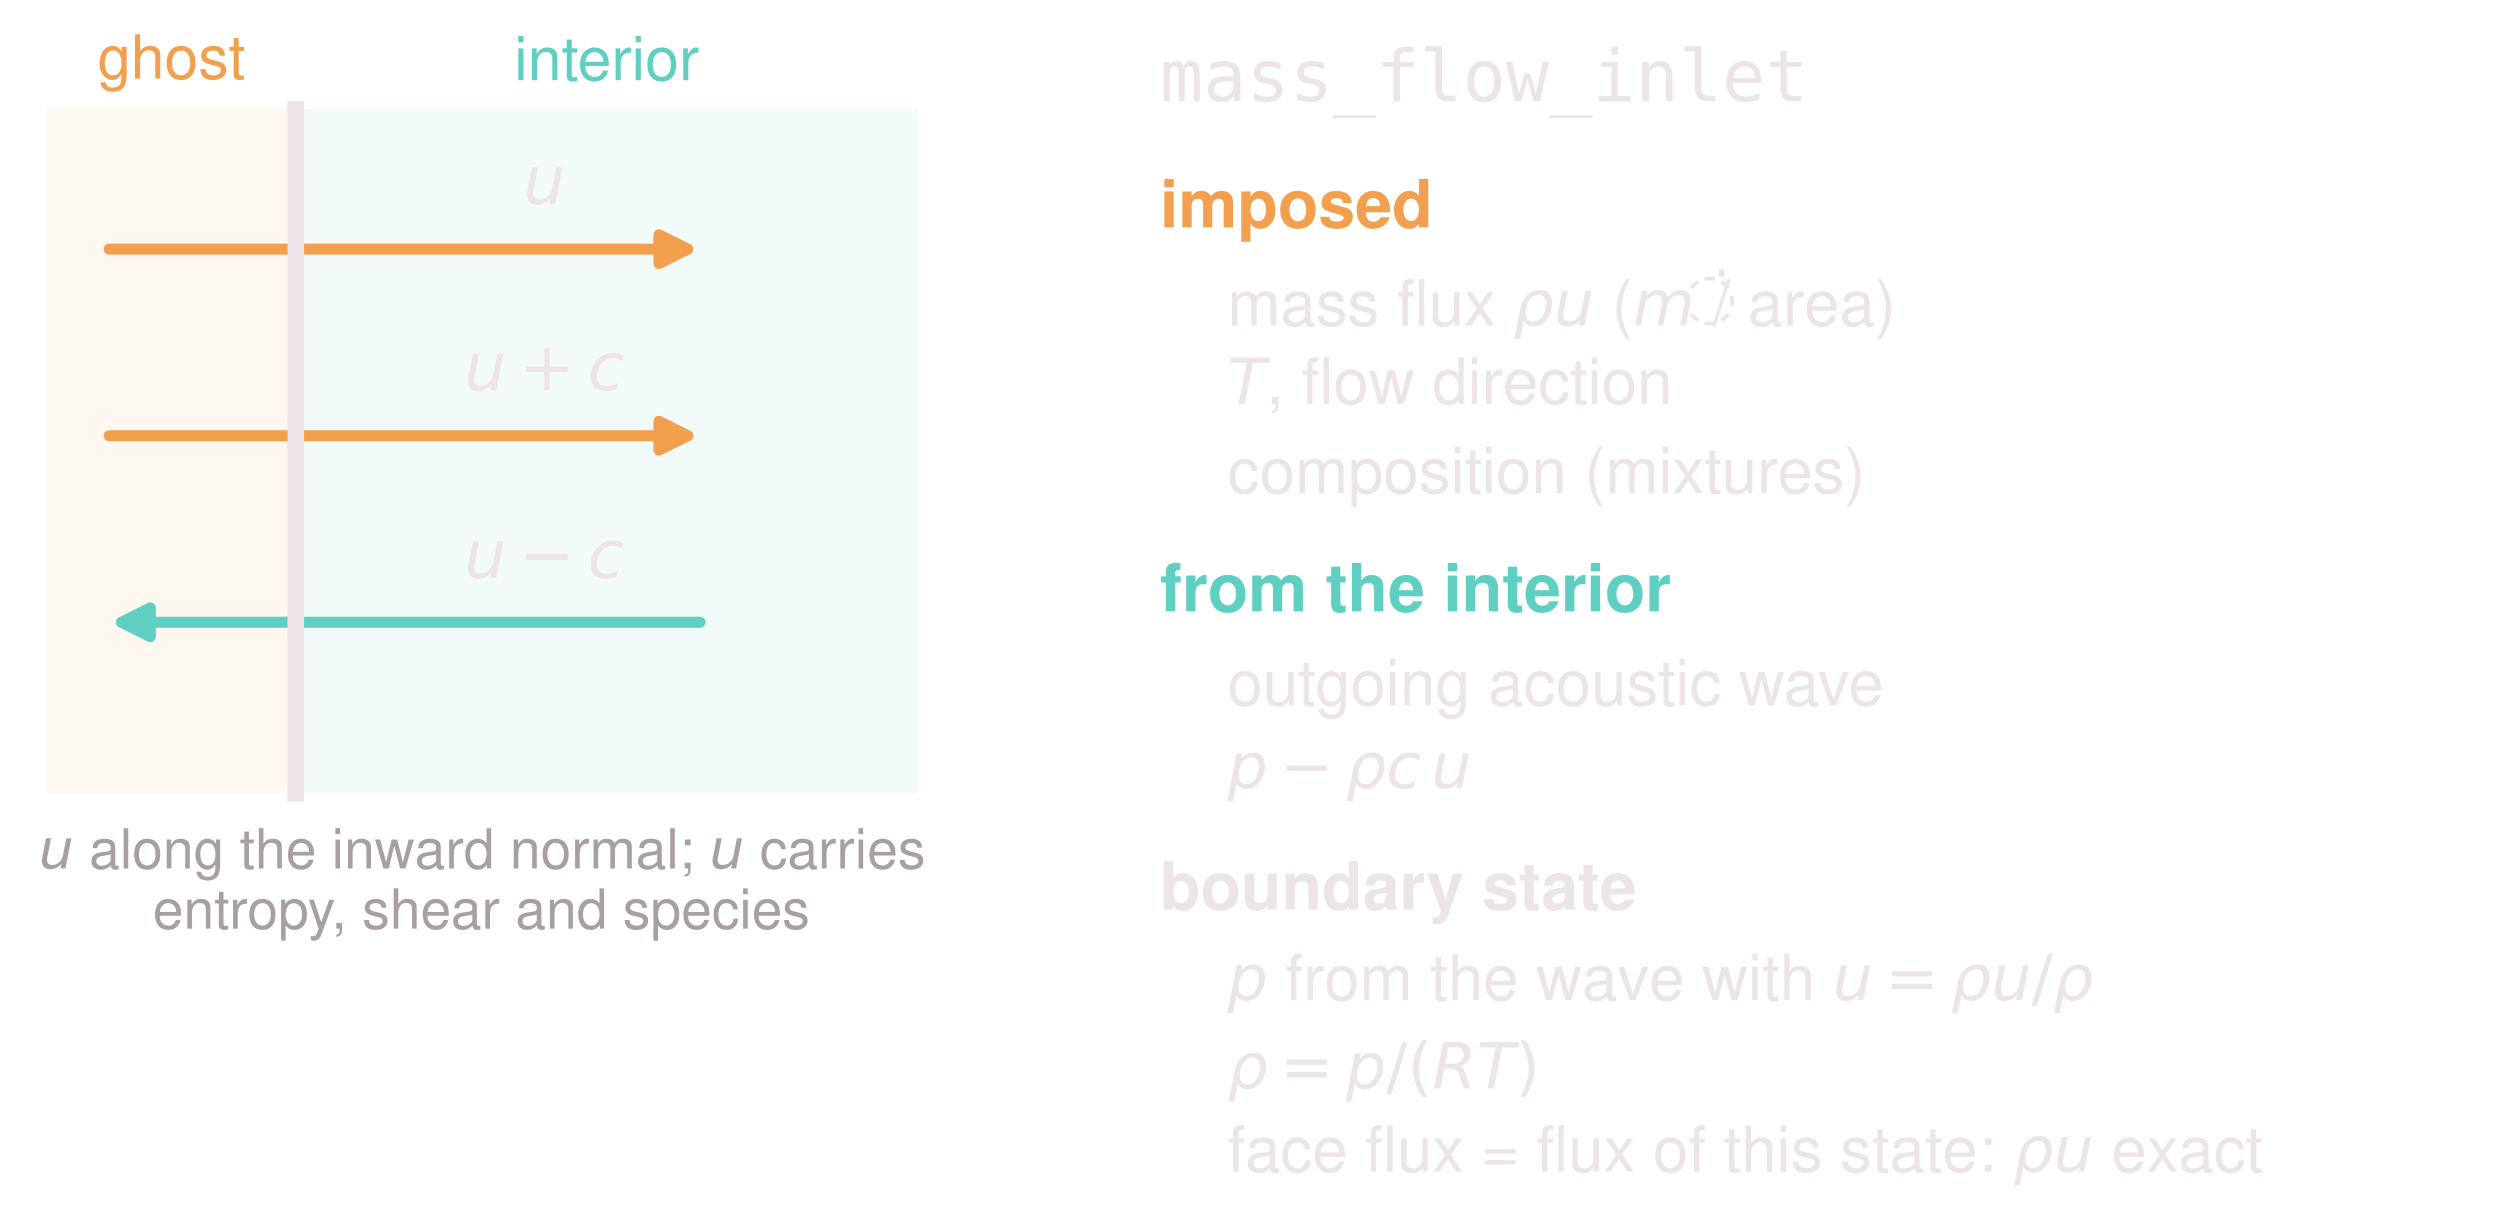
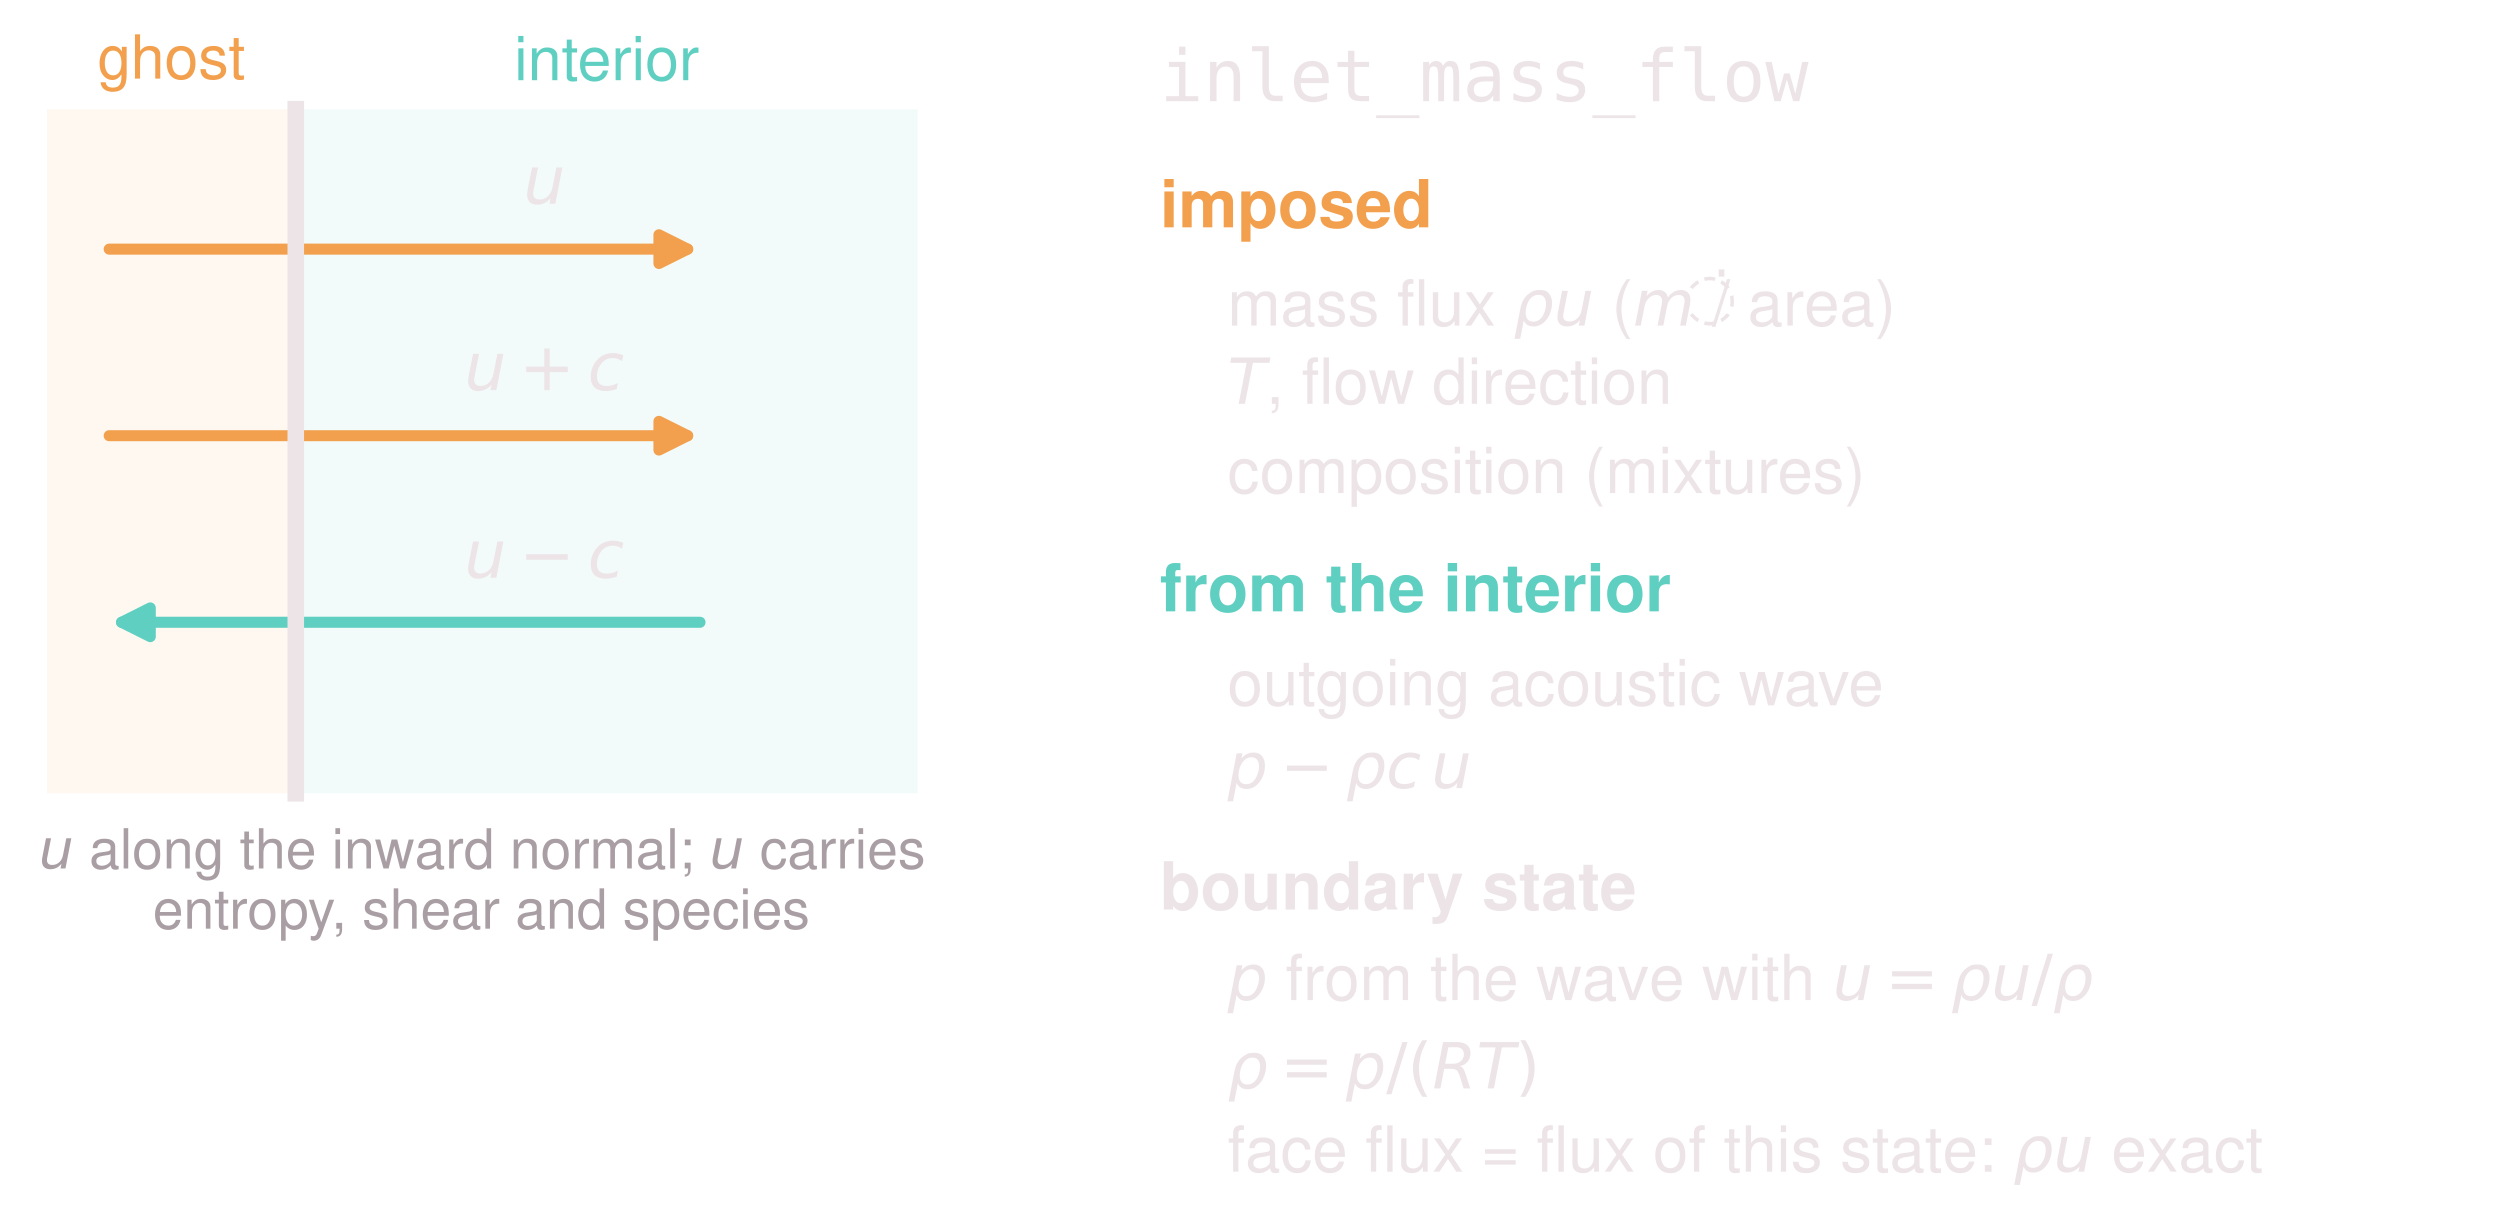
<svg xmlns="http://www.w3.org/2000/svg" width="452.573pt" height="218.047pt" viewBox="0 0 452.573 218.047" version="1.1">
  <defs>
    <style type="text/css">*{stroke-linejoin: round; stroke-linecap: butt}</style>
  </defs>
  <g id="figure_1">
    <g id="patch_1">
      <path d="M 0 218.047  L 452.573 218.047  L 452.573 0  L 0 0  L 0 218.047  z " style="fill: none" />
    </g>
    <g id="axes_1">
      <g id="patch_2">
        <path d="M 53.544 143.612  L 166.129 143.612  L 166.129 19.768  L 53.544 19.768  z " clip-path="url(#pf87ff08090)" style="fill: #5fcfc1; opacity: 0.08" />
      </g>
      <g id="patch_3">
        <path d="M 8.509 143.612  L 53.544 143.612  L 53.544 19.768  L 8.509 19.768  z " clip-path="url(#pf87ff08090)" style="fill: #f2a04d; opacity: 0.08" />
      </g>
      <g id="patch_4">
        <path d="M 19.768 45.1  Q 73.246 45.1 124.488 45.1  " clip-path="url(#pf87ff08090)" style="fill: none; stroke: #f2a04d; stroke-width: 2; stroke-linecap: round" />
        <path d="M 119.288 42.5  L 124.488 45.1  L 119.288 47.7  z " clip-path="url(#pf87ff08090)" style="fill: #f2a04d; stroke: #f2a04d; stroke-width: 2; stroke-linecap: round" />
      </g>
      <g id="patch_5">
        <path d="M 19.768 78.875  Q 73.246 78.875 124.488 78.875  " clip-path="url(#pf87ff08090)" style="fill: none; stroke: #f2a04d; stroke-width: 2; stroke-linecap: round" />
        <path d="M 119.288 76.275  L 124.488 78.875  L 119.288 81.475  z " clip-path="url(#pf87ff08090)" style="fill: #f2a04d; stroke: #f2a04d; stroke-width: 2; stroke-linecap: round" />
      </g>
      <g id="patch_6">
        <path d="M 126.724 112.651  Q 73.246 112.651 22.004 112.651  " clip-path="url(#pf87ff08090)" style="fill: none; stroke: #5fcfc1; stroke-width: 2; stroke-linecap: round" />
        <path d="M 27.204 115.251  L 22.004 112.651  L 27.204 110.051  z " clip-path="url(#pf87ff08090)" style="fill: #5fcfc1; stroke: #5fcfc1; stroke-width: 2; stroke-linecap: round" />
      </g>
      <g id="line2d_1">
        <path d="M 53.544 143.612  L 53.544 19.768  " clip-path="url(#pf87ff08090)" style="fill: none; stroke: #ece4e7; stroke-width: 3; stroke-linecap: square" />
      </g>
      <g id="text_1">
        <text style="font-size: 11px; font-family: 'Helvetica', 'Arial', 'DejaVu Sans'; text-anchor: middle; fill: #f2a04d" x="31.026" y="14.232" transform="rotate(-0 31.02646 14.23206)">ghost</text>
      </g>
      <g id="text_2">
        <text style="font-size: 11px; font-family: 'Helvetica', 'Arial', 'DejaVu Sans'; text-anchor: middle; fill: #5fcfc1" x="109.837" y="14.514" transform="rotate(-0 109.8366 14.51437)">interior</text>
      </g>
      <g id="text_3">
        <g style="fill: #ece4e7" transform="translate(94.73797 37.32158)">
          <text>
            <tspan x="0" y="-0.438" style="font-style: oblique; font-size: 12px; font-family: 'DejaVu Sans'; fill: #ece4e7">u</tspan>
          </text>
        </g>
      </g>
      <g id="text_4">
        <g style="fill: #ece4e7" transform="translate(84.05797 71.09733)">
          <text>
            <tspan x="0" y="-0.469" style="font-style: oblique; font-size: 12px; font-family: 'DejaVu Sans'; fill: #ece4e7">u</tspan>
            <tspan x="22.336" y="-0.469" style="font-style: oblique; font-size: 12px; font-family: 'DejaVu Sans'; fill: #ece4e7">c</tspan>
            <tspan x="9.943" y="-0.469" style="font-size: 12px; font-family: 'DejaVu Sans'; fill: #ece4e7">+</tspan>
          </text>
        </g>
      </g>
      <g id="text_5">
        <g style="fill: #ece4e7" transform="translate(84.05797 104.8731)">
          <text>
            <tspan x="0" y="-0.281" style="font-style: oblique; font-size: 12px; font-family: 'DejaVu Sans'; fill: #ece4e7">u</tspan>
            <tspan x="22.336" y="-0.281" style="font-style: oblique; font-size: 12px; font-family: 'DejaVu Sans'; fill: #ece4e7">c</tspan>
            <tspan x="9.943" y="-0.281" style="font-size: 12px; font-family: 'DejaVu Sans'; fill: #ece4e7">−</tspan>
          </text>
        </g>
      </g>
      <g id="text_6">
        <g style="fill: #a99ea3" transform="translate(7.019385 158.0164)">
          <text>
            <tspan x="0" y="-0.797" style="font-style: oblique; font-size: 10px; font-family: 'DejaVu Sans'; fill: #a99ea3">u</tspan>
            <tspan x="121.401" y="-0.797" style="font-style: oblique; font-size: 10px; font-family: 'DejaVu Sans'; fill: #a99ea3">u</tspan>
            <tspan x="6.338" y="-0.797" style="font-size: 10px; font-family: 'Helvetica'; fill: #a99ea3"> </tspan>
            <tspan x="9.116" y="-0.797" style="font-size: 10px; font-family: 'Helvetica'; fill: #a99ea3">a</tspan>
            <tspan x="14.678" y="-0.797" style="font-size: 10px; font-family: 'Helvetica'; fill: #a99ea3">l</tspan>
            <tspan x="16.899" y="-0.797" style="font-size: 10px; font-family: 'Helvetica'; fill: #a99ea3">o</tspan>
            <tspan x="22.461" y="-0.797" style="font-size: 10px; font-family: 'Helvetica'; fill: #a99ea3">n</tspan>
            <tspan x="28.022" y="-0.797" style="font-size: 10px; font-family: 'Helvetica'; fill: #a99ea3">g</tspan>
            <tspan x="33.584" y="-0.797" style="font-size: 10px; font-family: 'Helvetica'; fill: #a99ea3"> </tspan>
            <tspan x="36.362" y="-0.797" style="font-size: 10px; font-family: 'Helvetica'; fill: #a99ea3">t</tspan>
            <tspan x="39.141" y="-0.797" style="font-size: 10px; font-family: 'Helvetica'; fill: #a99ea3">h</tspan>
            <tspan x="44.702" y="-0.797" style="font-size: 10px; font-family: 'Helvetica'; fill: #a99ea3">e</tspan>
            <tspan x="50.264" y="-0.797" style="font-size: 10px; font-family: 'Helvetica'; fill: #a99ea3"> </tspan>
            <tspan x="53.042" y="-0.797" style="font-size: 10px; font-family: 'Helvetica'; fill: #a99ea3">i</tspan>
            <tspan x="55.264" y="-0.797" style="font-size: 10px; font-family: 'Helvetica'; fill: #a99ea3">n</tspan>
            <tspan x="60.825" y="-0.797" style="font-size: 10px; font-family: 'Helvetica'; fill: #a99ea3">w</tspan>
            <tspan x="68.047" y="-0.797" style="font-size: 10px; font-family: 'Helvetica'; fill: #a99ea3">a</tspan>
            <tspan x="73.608" y="-0.797" style="font-size: 10px; font-family: 'Helvetica'; fill: #a99ea3">r</tspan>
            <tspan x="76.938" y="-0.797" style="font-size: 10px; font-family: 'Helvetica'; fill: #a99ea3">d</tspan>
            <tspan x="82.5" y="-0.797" style="font-size: 10px; font-family: 'Helvetica'; fill: #a99ea3"> </tspan>
            <tspan x="85.278" y="-0.797" style="font-size: 10px; font-family: 'Helvetica'; fill: #a99ea3">n</tspan>
            <tspan x="90.84" y="-0.797" style="font-size: 10px; font-family: 'Helvetica'; fill: #a99ea3">o</tspan>
            <tspan x="96.401" y="-0.797" style="font-size: 10px; font-family: 'Helvetica'; fill: #a99ea3">r</tspan>
            <tspan x="99.731" y="-0.797" style="font-size: 10px; font-family: 'Helvetica'; fill: #a99ea3">m</tspan>
            <tspan x="108.062" y="-0.797" style="font-size: 10px; font-family: 'Helvetica'; fill: #a99ea3">a</tspan>
            <tspan x="113.623" y="-0.797" style="font-size: 10px; font-family: 'Helvetica'; fill: #a99ea3">l</tspan>
            <tspan x="115.845" y="-0.797" style="font-size: 10px; font-family: 'Helvetica'; fill: #a99ea3">;</tspan>
            <tspan x="118.623" y="-0.797" style="font-size: 10px; font-family: 'Helvetica'; fill: #a99ea3"> </tspan>
            <tspan x="127.739" y="-0.797" style="font-size: 10px; font-family: 'Helvetica'; fill: #a99ea3"> </tspan>
            <tspan x="130.518" y="-0.797" style="font-size: 10px; font-family: 'Helvetica'; fill: #a99ea3">c</tspan>
            <tspan x="135.518" y="-0.797" style="font-size: 10px; font-family: 'Helvetica'; fill: #a99ea3">a</tspan>
            <tspan x="141.079" y="-0.797" style="font-size: 10px; font-family: 'Helvetica'; fill: #a99ea3">r</tspan>
            <tspan x="144.409" y="-0.797" style="font-size: 10px; font-family: 'Helvetica'; fill: #a99ea3">r</tspan>
            <tspan x="147.739" y="-0.797" style="font-size: 10px; font-family: 'Helvetica'; fill: #a99ea3">i</tspan>
            <tspan x="149.961" y="-0.797" style="font-size: 10px; font-family: 'Helvetica'; fill: #a99ea3">e</tspan>
            <tspan x="155.522" y="-0.797" style="font-size: 10px; font-family: 'Helvetica'; fill: #a99ea3">s</tspan>
          </text>
        </g>
        <text style="font-size: 10px; font-family: 'Helvetica', 'Arial', 'DejaVu Sans'; fill: #a99ea3" transform="translate(27.6561 168.1142)">entropy, shear and species</text>
      </g>
    </g>
    <g id="axes_2">
      <g id="text_7">
-         <text style="font-size: 13px; font-family: 'DejaVu Sans Mono', 'Bitstream Vera Sans Mono', 'Computer Modern Typewriter', 'Andale Mono', 'Nimbus Mono L', 'Courier New', 'Courier', 'Fixed', 'Terminal', monospace; text-anchor: start; fill: #ece4e7" x="209.989" y="18.316" transform="rotate(-0 209.9895 18.31559)">mass_flow_inlet</text>
+         <text style="font-size: 13px; font-family: 'DejaVu Sans Mono', 'Bitstream Vera Sans Mono', 'Computer Modern Typewriter', 'Andale Mono', 'Nimbus Mono L', 'Courier New', 'Courier', 'Fixed', 'Terminal', monospace; text-anchor: start; fill: #ece4e7" x="209.989" y="18.316" transform="rotate(-0 209.9895 18.31559)">inlet_mass_flow</text>
      </g>
      <g id="text_8">
        <text style="font-weight: 700; font-size: 12px; font-family: 'Helvetica', 'Arial', 'DejaVu Sans'; text-anchor: start; fill: #f2a04d" x="209.989" y="41.152" transform="rotate(-0 209.9895 41.15232)">imposed</text>
      </g>
      <g id="text_9">
        <g style="fill: #ece4e7" transform="translate(222.2193 59.76776)">
          <text>
            <tspan x="0" y="-0.828" style="font-size: 11.5px; font-family: 'Helvetica'; fill: #ece4e7">m</tspan>
            <tspan x="9.58" y="-0.828" style="font-size: 11.5px; font-family: 'Helvetica'; fill: #ece4e7">a</tspan>
            <tspan x="15.975" y="-0.828" style="font-size: 11.5px; font-family: 'Helvetica'; fill: #ece4e7">s</tspan>
            <tspan x="21.725" y="-0.828" style="font-size: 11.5px; font-family: 'Helvetica'; fill: #ece4e7">s</tspan>
            <tspan x="27.475" y="-0.828" style="font-size: 11.5px; font-family: 'Helvetica'; fill: #ece4e7"> </tspan>
            <tspan x="30.67" y="-0.828" style="font-size: 11.5px; font-family: 'Helvetica'; fill: #ece4e7">f</tspan>
            <tspan x="33.865" y="-0.828" style="font-size: 11.5px; font-family: 'Helvetica'; fill: #ece4e7">l</tspan>
            <tspan x="36.42" y="-0.828" style="font-size: 11.5px; font-family: 'Helvetica'; fill: #ece4e7">u</tspan>
            <tspan x="42.816" y="-0.828" style="font-size: 11.5px; font-family: 'Helvetica'; fill: #ece4e7">x</tspan>
            <tspan x="48.566" y="-0.828" style="font-size: 11.5px; font-family: 'Helvetica'; fill: #ece4e7"> </tspan>
            <tspan x="66.35" y="-0.828" style="font-size: 11.5px; font-family: 'Helvetica'; fill: #ece4e7"> </tspan>
            <tspan x="69.545" y="-0.828" style="font-size: 11.5px; font-family: 'Helvetica'; fill: #ece4e7">(</tspan>
            <tspan x="84.577" y="-0.828" style="font-size: 11.5px; font-family: 'Helvetica'; fill: #ece4e7"> </tspan>
            <tspan x="87.772" y="-0.828" style="font-size: 11.5px; font-family: 'Helvetica'; fill: #ece4e7">/</tspan>
            <tspan x="90.967" y="-0.828" style="font-size: 11.5px; font-family: 'Helvetica'; fill: #ece4e7"> </tspan>
            <tspan x="94.162" y="-0.828" style="font-size: 11.5px; font-family: 'Helvetica'; fill: #ece4e7">a</tspan>
            <tspan x="100.558" y="-0.828" style="font-size: 11.5px; font-family: 'Helvetica'; fill: #ece4e7">r</tspan>
            <tspan x="104.387" y="-0.828" style="font-size: 11.5px; font-family: 'Helvetica'; fill: #ece4e7">e</tspan>
            <tspan x="110.783" y="-0.828" style="font-size: 11.5px; font-family: 'Helvetica'; fill: #ece4e7">a</tspan>
            <tspan x="117.179" y="-0.828" style="font-size: 11.5px; font-family: 'Helvetica'; fill: #ece4e7">)</tspan>
            <tspan x="51.761" y="-0.828" style="font-style: oblique; font-size: 11.5px; font-family: 'DejaVu Sans'; fill: #ece4e7">ρ</tspan>
            <tspan x="59.061" y="-0.828" style="font-style: oblique; font-size: 11.5px; font-family: 'DejaVu Sans'; fill: #ece4e7">u</tspan>
            <tspan x="73.374" y="-0.828" style="font-style: oblique; font-size: 11.5px; font-family: 'DejaVu Sans'; fill: #ece4e7">m</tspan>
            <tspan x="82.284" y="-2.266" style="font-size: 11.5px; font-family: 'DejaVu Sans'; fill: #ece4e7">̇</tspan>
          </text>
        </g>
      </g>
      <g id="text_10">
        <g style="fill: #ece4e7" transform="translate(222.2193 73.70868)">
          <text>
            <tspan x="0" y="-0.609" style="font-style: oblique; font-size: 11.5px; font-family: 'DejaVu Sans'; fill: #ece4e7">T</tspan>
            <tspan x="7.025" y="-0.609" style="font-size: 11.5px; font-family: 'Helvetica'; fill: #ece4e7">,</tspan>
            <tspan x="10.22" y="-0.609" style="font-size: 11.5px; font-family: 'Helvetica'; fill: #ece4e7"> </tspan>
            <tspan x="13.415" y="-0.609" style="font-size: 11.5px; font-family: 'Helvetica'; fill: #ece4e7">f</tspan>
            <tspan x="16.61" y="-0.609" style="font-size: 11.5px; font-family: 'Helvetica'; fill: #ece4e7">l</tspan>
            <tspan x="19.165" y="-0.609" style="font-size: 11.5px; font-family: 'Helvetica'; fill: #ece4e7">o</tspan>
            <tspan x="25.561" y="-0.609" style="font-size: 11.5px; font-family: 'Helvetica'; fill: #ece4e7">w</tspan>
            <tspan x="33.865" y="-0.609" style="font-size: 11.5px; font-family: 'Helvetica'; fill: #ece4e7"> </tspan>
            <tspan x="37.061" y="-0.609" style="font-size: 11.5px; font-family: 'Helvetica'; fill: #ece4e7">d</tspan>
            <tspan x="43.456" y="-0.609" style="font-size: 11.5px; font-family: 'Helvetica'; fill: #ece4e7">i</tspan>
            <tspan x="46.011" y="-0.609" style="font-size: 11.5px; font-family: 'Helvetica'; fill: #ece4e7">r</tspan>
            <tspan x="49.841" y="-0.609" style="font-size: 11.5px; font-family: 'Helvetica'; fill: #ece4e7">e</tspan>
            <tspan x="56.237" y="-0.609" style="font-size: 11.5px; font-family: 'Helvetica'; fill: #ece4e7">c</tspan>
            <tspan x="61.987" y="-0.609" style="font-size: 11.5px; font-family: 'Helvetica'; fill: #ece4e7">t</tspan>
            <tspan x="65.182" y="-0.609" style="font-size: 11.5px; font-family: 'Helvetica'; fill: #ece4e7">i</tspan>
            <tspan x="67.737" y="-0.609" style="font-size: 11.5px; font-family: 'Helvetica'; fill: #ece4e7">o</tspan>
            <tspan x="74.132" y="-0.609" style="font-size: 11.5px; font-family: 'Helvetica'; fill: #ece4e7">n</tspan>
          </text>
        </g>
      </g>
      <g id="text_11">
        <text style="font-size: 11.5px; font-family: 'Helvetica', 'Arial', 'DejaVu Sans'; text-anchor: start; fill: #ece4e7" x="222.219" y="89.26" transform="rotate(-0 222.2193 89.2596)">composition (mixtures)</text>
      </g>
      <g id="text_12">
        <text style="font-weight: 700; font-size: 12px; font-family: 'Helvetica', 'Arial', 'DejaVu Sans'; text-anchor: start; fill: #5fcfc1" x="209.989" y="110.674" transform="rotate(-0 209.9895 110.6741)">from the interior</text>
      </g>
      <g id="text_13">
        <text style="font-size: 11.5px; font-family: 'Helvetica', 'Arial', 'DejaVu Sans'; text-anchor: start; fill: #ece4e7" x="222.219" y="127.68" transform="rotate(-0 222.2193 127.6795)">outgoing acoustic wave</text>
      </g>
      <g id="text_14">
        <g style="fill: #ece4e7" transform="translate(222.2193 143.2304)">
          <text>
            <tspan x="0" y="-0.562" style="font-style: oblique; font-size: 11.5px; font-family: 'DejaVu Sans'; fill: #ece4e7">p</tspan>
            <tspan x="21.417" y="-0.562" style="font-style: oblique; font-size: 11.5px; font-family: 'DejaVu Sans'; fill: #ece4e7">ρ</tspan>
            <tspan x="28.716" y="-0.562" style="font-style: oblique; font-size: 11.5px; font-family: 'DejaVu Sans'; fill: #ece4e7">c</tspan>
            <tspan x="36.906" y="-0.562" style="font-style: oblique; font-size: 11.5px; font-family: 'DejaVu Sans'; fill: #ece4e7">u</tspan>
            <tspan x="9.54" y="-0.562" style="font-size: 11.5px; font-family: 'DejaVu Sans'; fill: #ece4e7">−</tspan>
          </text>
        </g>
      </g>
      <g id="text_15">
        <text style="font-weight: 700; font-size: 12px; font-family: 'Helvetica', 'Arial', 'DejaVu Sans'; text-anchor: start; fill: #ece4e7" x="209.989" y="164.645" transform="rotate(-0 209.9895 164.6449)">boundary state</text>
      </g>
      <g id="text_16">
        <g style="fill: #ece4e7" transform="translate(222.2193 181.6504)">
          <text>
            <tspan x="0" y="-0.609" style="font-style: oblique; font-size: 11.5px; font-family: 'DejaVu Sans'; fill: #ece4e7">p</tspan>
            <tspan x="109.559" y="-0.609" style="font-style: oblique; font-size: 11.5px; font-family: 'DejaVu Sans'; fill: #ece4e7">u</tspan>
            <tspan x="130.964" y="-0.609" style="font-style: oblique; font-size: 11.5px; font-family: 'DejaVu Sans'; fill: #ece4e7">ρ</tspan>
            <tspan x="138.264" y="-0.609" style="font-style: oblique; font-size: 11.5px; font-family: 'DejaVu Sans'; fill: #ece4e7">u</tspan>
            <tspan x="149.427" y="-0.609" style="font-style: oblique; font-size: 11.5px; font-family: 'DejaVu Sans'; fill: #ece4e7">ρ</tspan>
            <tspan x="7.3" y="-0.609" style="font-size: 11.5px; font-family: 'Helvetica'; fill: #ece4e7"> </tspan>
            <tspan x="10.495" y="-0.609" style="font-size: 11.5px; font-family: 'Helvetica'; fill: #ece4e7">f</tspan>
            <tspan x="13.69" y="-0.609" style="font-size: 11.5px; font-family: 'Helvetica'; fill: #ece4e7">r</tspan>
            <tspan x="17.52" y="-0.609" style="font-size: 11.5px; font-family: 'Helvetica'; fill: #ece4e7">o</tspan>
            <tspan x="23.915" y="-0.609" style="font-size: 11.5px; font-family: 'Helvetica'; fill: #ece4e7">m</tspan>
            <tspan x="33.495" y="-0.609" style="font-size: 11.5px; font-family: 'Helvetica'; fill: #ece4e7"> </tspan>
            <tspan x="36.69" y="-0.609" style="font-size: 11.5px; font-family: 'Helvetica'; fill: #ece4e7">t</tspan>
            <tspan x="39.885" y="-0.609" style="font-size: 11.5px; font-family: 'Helvetica'; fill: #ece4e7">h</tspan>
            <tspan x="46.281" y="-0.609" style="font-size: 11.5px; font-family: 'Helvetica'; fill: #ece4e7">e</tspan>
            <tspan x="52.677" y="-0.609" style="font-size: 11.5px; font-family: 'Helvetica'; fill: #ece4e7"> </tspan>
            <tspan x="55.872" y="-0.609" style="font-size: 11.5px; font-family: 'Helvetica'; fill: #ece4e7">w</tspan>
            <tspan x="64.177" y="-0.609" style="font-size: 11.5px; font-family: 'Helvetica'; fill: #ece4e7">a</tspan>
            <tspan x="70.572" y="-0.609" style="font-size: 11.5px; font-family: 'Helvetica'; fill: #ece4e7">v</tspan>
            <tspan x="76.322" y="-0.609" style="font-size: 11.5px; font-family: 'Helvetica'; fill: #ece4e7">e</tspan>
            <tspan x="82.718" y="-0.609" style="font-size: 11.5px; font-family: 'Helvetica'; fill: #ece4e7"> </tspan>
            <tspan x="85.913" y="-0.609" style="font-size: 11.5px; font-family: 'Helvetica'; fill: #ece4e7">w</tspan>
            <tspan x="94.218" y="-0.609" style="font-size: 11.5px; font-family: 'Helvetica'; fill: #ece4e7">i</tspan>
            <tspan x="96.773" y="-0.609" style="font-size: 11.5px; font-family: 'Helvetica'; fill: #ece4e7">t</tspan>
            <tspan x="99.968" y="-0.609" style="font-size: 11.5px; font-family: 'Helvetica'; fill: #ece4e7">h</tspan>
            <tspan x="106.364" y="-0.609" style="font-size: 11.5px; font-family: 'Helvetica'; fill: #ece4e7"> </tspan>
            <tspan x="119.088" y="-0.609" style="font-size: 11.5px; font-family: 'DejaVu Sans'; fill: #ece4e7">=</tspan>
            <tspan x="145.552" y="-0.609" style="font-size: 11.5px; font-family: 'DejaVu Sans'; fill: #ece4e7">/</tspan>
          </text>
        </g>
      </g>
      <g id="text_17">
        <g style="fill: #ece4e7" transform="translate(222.2193 197.3163)">
          <text>
            <tspan x="0" y="-0.281" style="font-style: oblique; font-size: 11.5px; font-family: 'DejaVu Sans'; fill: #ece4e7">ρ</tspan>
            <tspan x="21.417" y="-0.281" style="font-style: oblique; font-size: 11.5px; font-family: 'DejaVu Sans'; fill: #ece4e7">p</tspan>
            <tspan x="37.077" y="-0.281" style="font-style: oblique; font-size: 11.5px; font-family: 'DejaVu Sans'; fill: #ece4e7">R</tspan>
            <tspan x="45.068" y="-0.281" style="font-style: oblique; font-size: 11.5px; font-family: 'DejaVu Sans'; fill: #ece4e7">T</tspan>
            <tspan x="9.54" y="-0.281" style="font-size: 11.5px; font-family: 'DejaVu Sans'; fill: #ece4e7">=</tspan>
            <tspan x="28.716" y="-0.281" style="font-size: 11.5px; font-family: 'DejaVu Sans'; fill: #ece4e7">/</tspan>
            <tspan x="32.591" y="-0.281" style="font-size: 11.5px; font-family: 'DejaVu Sans'; fill: #ece4e7">(</tspan>
            <tspan x="52.093" y="-0.281" style="font-size: 11.5px; font-family: 'DejaVu Sans'; fill: #ece4e7">)</tspan>
          </text>
        </g>
      </g>
      <g id="text_18">
        <g style="fill: #ece4e7" transform="translate(222.2193 212.7522)">
          <text>
            <tspan x="0" y="-0.641" style="font-size: 11.5px; font-family: 'Helvetica'; fill: #ece4e7">f</tspan>
            <tspan x="3.195" y="-0.641" style="font-size: 11.5px; font-family: 'Helvetica'; fill: #ece4e7">a</tspan>
            <tspan x="9.591" y="-0.641" style="font-size: 11.5px; font-family: 'Helvetica'; fill: #ece4e7">c</tspan>
            <tspan x="15.341" y="-0.641" style="font-size: 11.5px; font-family: 'Helvetica'; fill: #ece4e7">e</tspan>
            <tspan x="21.737" y="-0.641" style="font-size: 11.5px; font-family: 'Helvetica'; fill: #ece4e7"> </tspan>
            <tspan x="24.932" y="-0.641" style="font-size: 11.5px; font-family: 'Helvetica'; fill: #ece4e7">f</tspan>
            <tspan x="28.127" y="-0.641" style="font-size: 11.5px; font-family: 'Helvetica'; fill: #ece4e7">l</tspan>
            <tspan x="30.682" y="-0.641" style="font-size: 11.5px; font-family: 'Helvetica'; fill: #ece4e7">u</tspan>
            <tspan x="37.077" y="-0.641" style="font-size: 11.5px; font-family: 'Helvetica'; fill: #ece4e7">x</tspan>
            <tspan x="42.827" y="-0.641" style="font-size: 11.5px; font-family: 'Helvetica'; fill: #ece4e7"> </tspan>
            <tspan x="46.022" y="-0.641" style="font-size: 11.5px; font-family: 'Helvetica'; fill: #ece4e7">=</tspan>
            <tspan x="52.738" y="-0.641" style="font-size: 11.5px; font-family: 'Helvetica'; fill: #ece4e7"> </tspan>
            <tspan x="55.933" y="-0.641" style="font-size: 11.5px; font-family: 'Helvetica'; fill: #ece4e7">f</tspan>
            <tspan x="59.128" y="-0.641" style="font-size: 11.5px; font-family: 'Helvetica'; fill: #ece4e7">l</tspan>
            <tspan x="61.683" y="-0.641" style="font-size: 11.5px; font-family: 'Helvetica'; fill: #ece4e7">u</tspan>
            <tspan x="68.079" y="-0.641" style="font-size: 11.5px; font-family: 'Helvetica'; fill: #ece4e7">x</tspan>
            <tspan x="73.829" y="-0.641" style="font-size: 11.5px; font-family: 'Helvetica'; fill: #ece4e7"> </tspan>
            <tspan x="77.024" y="-0.641" style="font-size: 11.5px; font-family: 'Helvetica'; fill: #ece4e7">o</tspan>
            <tspan x="83.42" y="-0.641" style="font-size: 11.5px; font-family: 'Helvetica'; fill: #ece4e7">f</tspan>
            <tspan x="86.615" y="-0.641" style="font-size: 11.5px; font-family: 'Helvetica'; fill: #ece4e7"> </tspan>
            <tspan x="89.81" y="-0.641" style="font-size: 11.5px; font-family: 'Helvetica'; fill: #ece4e7">t</tspan>
            <tspan x="93.005" y="-0.641" style="font-size: 11.5px; font-family: 'Helvetica'; fill: #ece4e7">h</tspan>
            <tspan x="99.401" y="-0.641" style="font-size: 11.5px; font-family: 'Helvetica'; fill: #ece4e7">i</tspan>
            <tspan x="101.956" y="-0.641" style="font-size: 11.5px; font-family: 'Helvetica'; fill: #ece4e7">s</tspan>
            <tspan x="107.706" y="-0.641" style="font-size: 11.5px; font-family: 'Helvetica'; fill: #ece4e7"> </tspan>
            <tspan x="110.901" y="-0.641" style="font-size: 11.5px; font-family: 'Helvetica'; fill: #ece4e7">s</tspan>
            <tspan x="116.651" y="-0.641" style="font-size: 11.5px; font-family: 'Helvetica'; fill: #ece4e7">t</tspan>
            <tspan x="119.846" y="-0.641" style="font-size: 11.5px; font-family: 'Helvetica'; fill: #ece4e7">a</tspan>
            <tspan x="126.242" y="-0.641" style="font-size: 11.5px; font-family: 'Helvetica'; fill: #ece4e7">t</tspan>
            <tspan x="129.437" y="-0.641" style="font-size: 11.5px; font-family: 'Helvetica'; fill: #ece4e7">e</tspan>
            <tspan x="135.833" y="-0.641" style="font-size: 11.5px; font-family: 'Helvetica'; fill: #ece4e7">:</tspan>
            <tspan x="139.028" y="-0.641" style="font-size: 11.5px; font-family: 'Helvetica'; fill: #ece4e7"> </tspan>
            <tspan x="156.811" y="-0.641" style="font-size: 11.5px; font-family: 'Helvetica'; fill: #ece4e7"> </tspan>
            <tspan x="160.006" y="-0.641" style="font-size: 11.5px; font-family: 'Helvetica'; fill: #ece4e7">e</tspan>
            <tspan x="166.402" y="-0.641" style="font-size: 11.5px; font-family: 'Helvetica'; fill: #ece4e7">x</tspan>
            <tspan x="172.152" y="-0.641" style="font-size: 11.5px; font-family: 'Helvetica'; fill: #ece4e7">a</tspan>
            <tspan x="178.548" y="-0.641" style="font-size: 11.5px; font-family: 'Helvetica'; fill: #ece4e7">c</tspan>
            <tspan x="184.298" y="-0.641" style="font-size: 11.5px; font-family: 'Helvetica'; fill: #ece4e7">t</tspan>
            <tspan x="142.223" y="-0.641" style="font-style: oblique; font-size: 11.5px; font-family: 'DejaVu Sans'; fill: #ece4e7">ρ</tspan>
            <tspan x="149.522" y="-0.641" style="font-style: oblique; font-size: 11.5px; font-family: 'DejaVu Sans'; fill: #ece4e7">u</tspan>
          </text>
        </g>
      </g>
    </g>
  </g>
  <defs>
    <clipPath id="pf87ff08090">
      <rect x="2.88" y="2.88" width="168.879" height="182.952" />
    </clipPath>
  </defs>
</svg>
